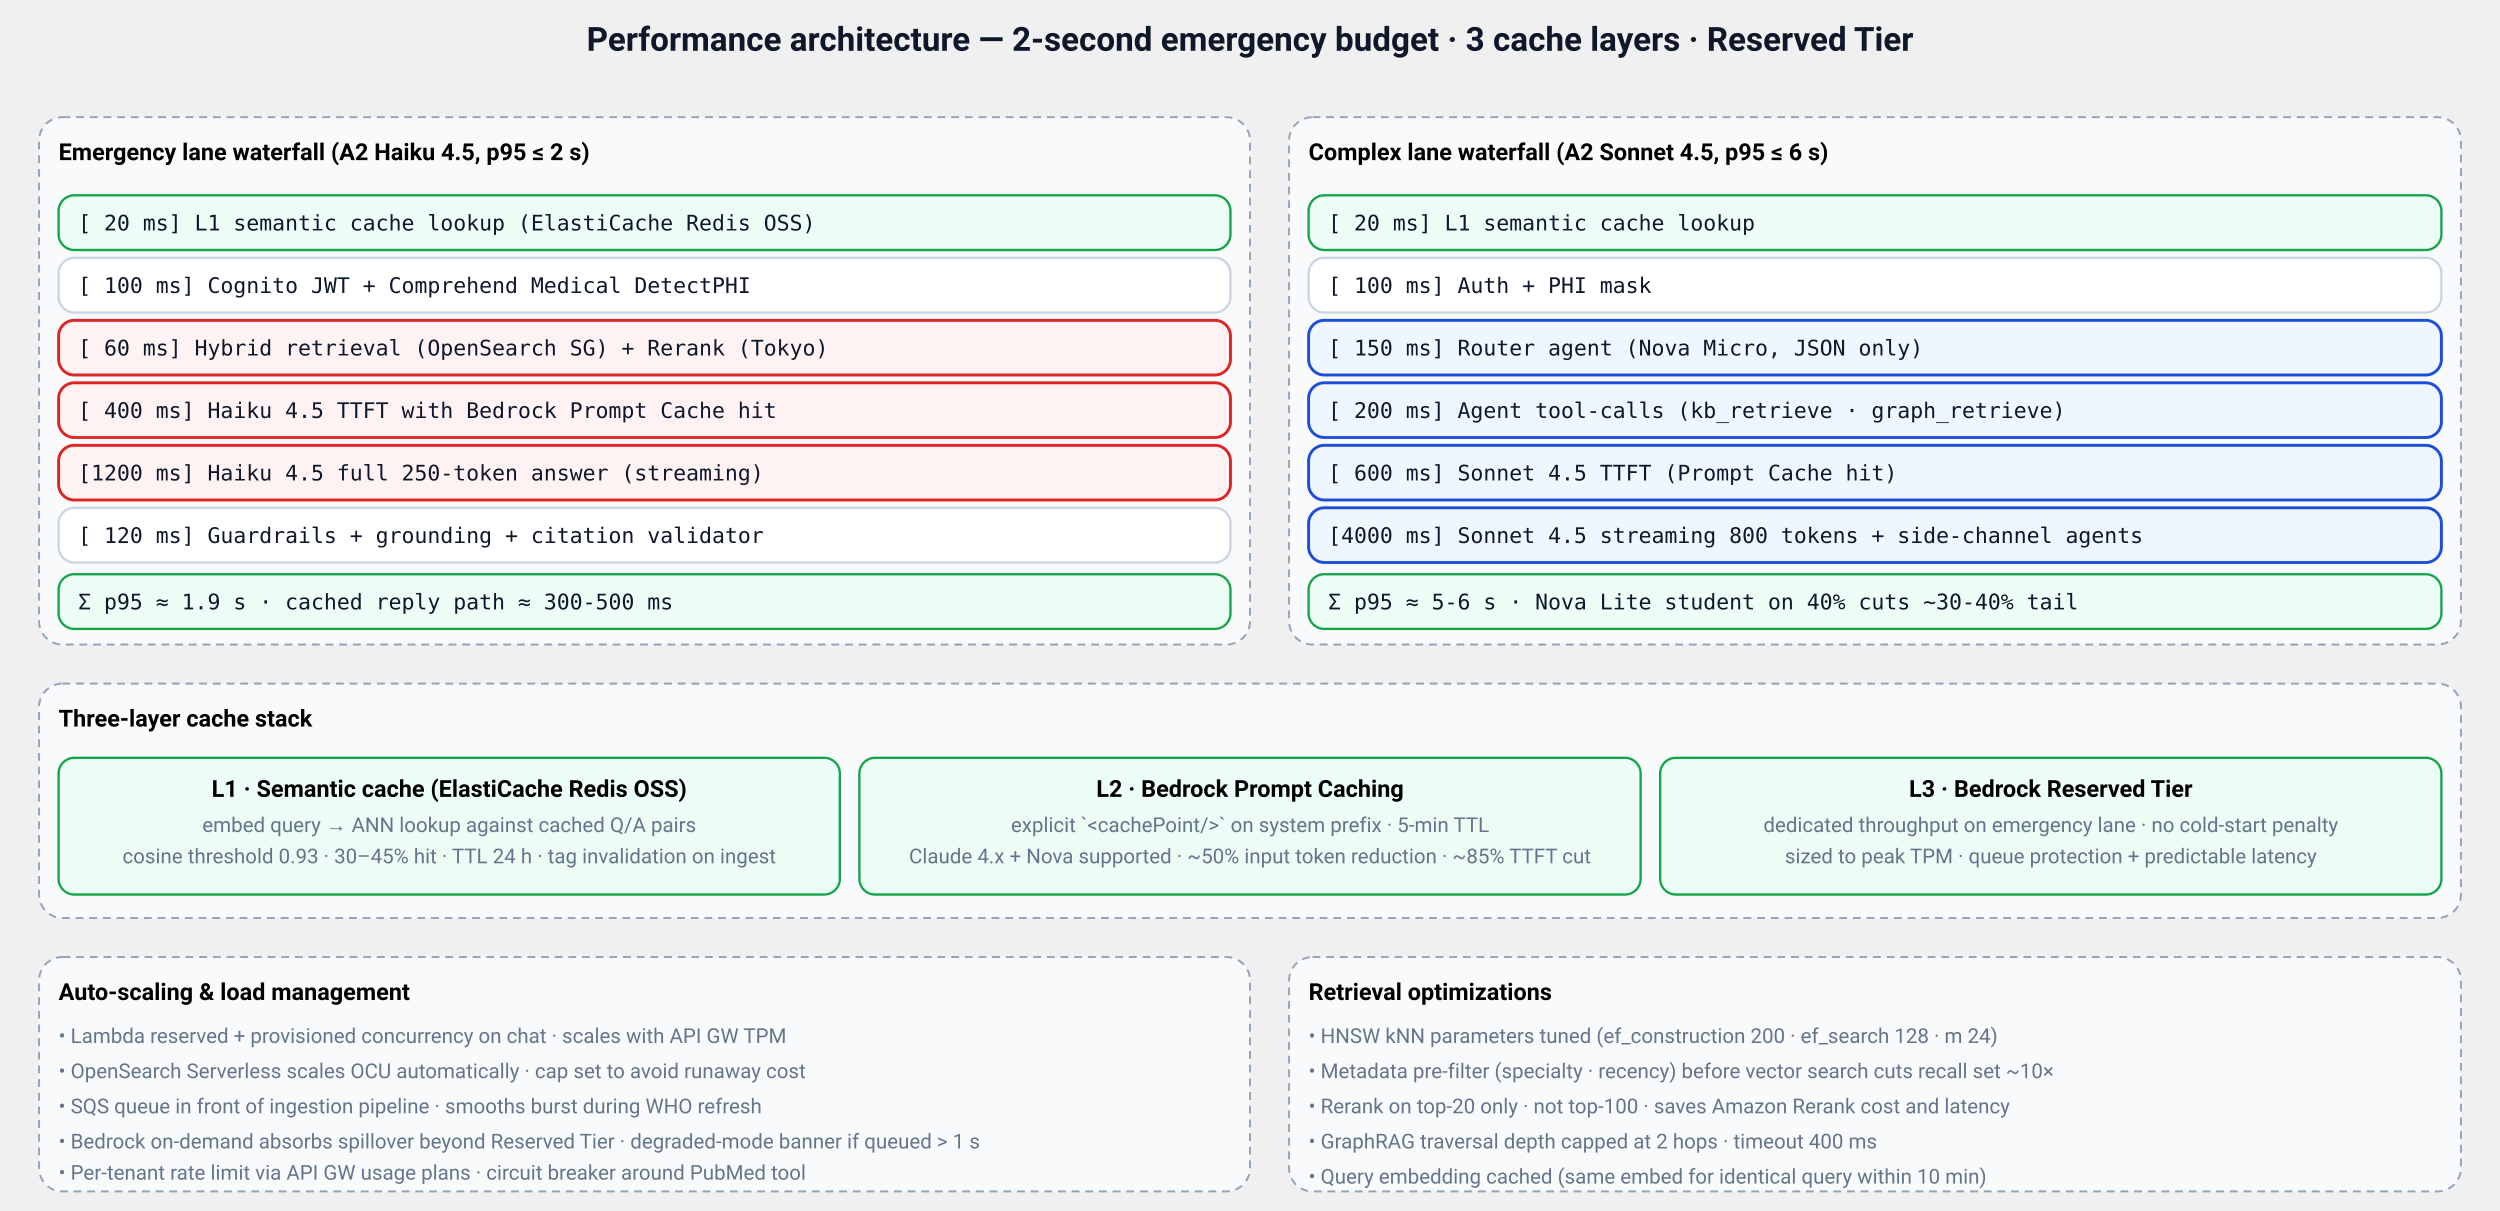
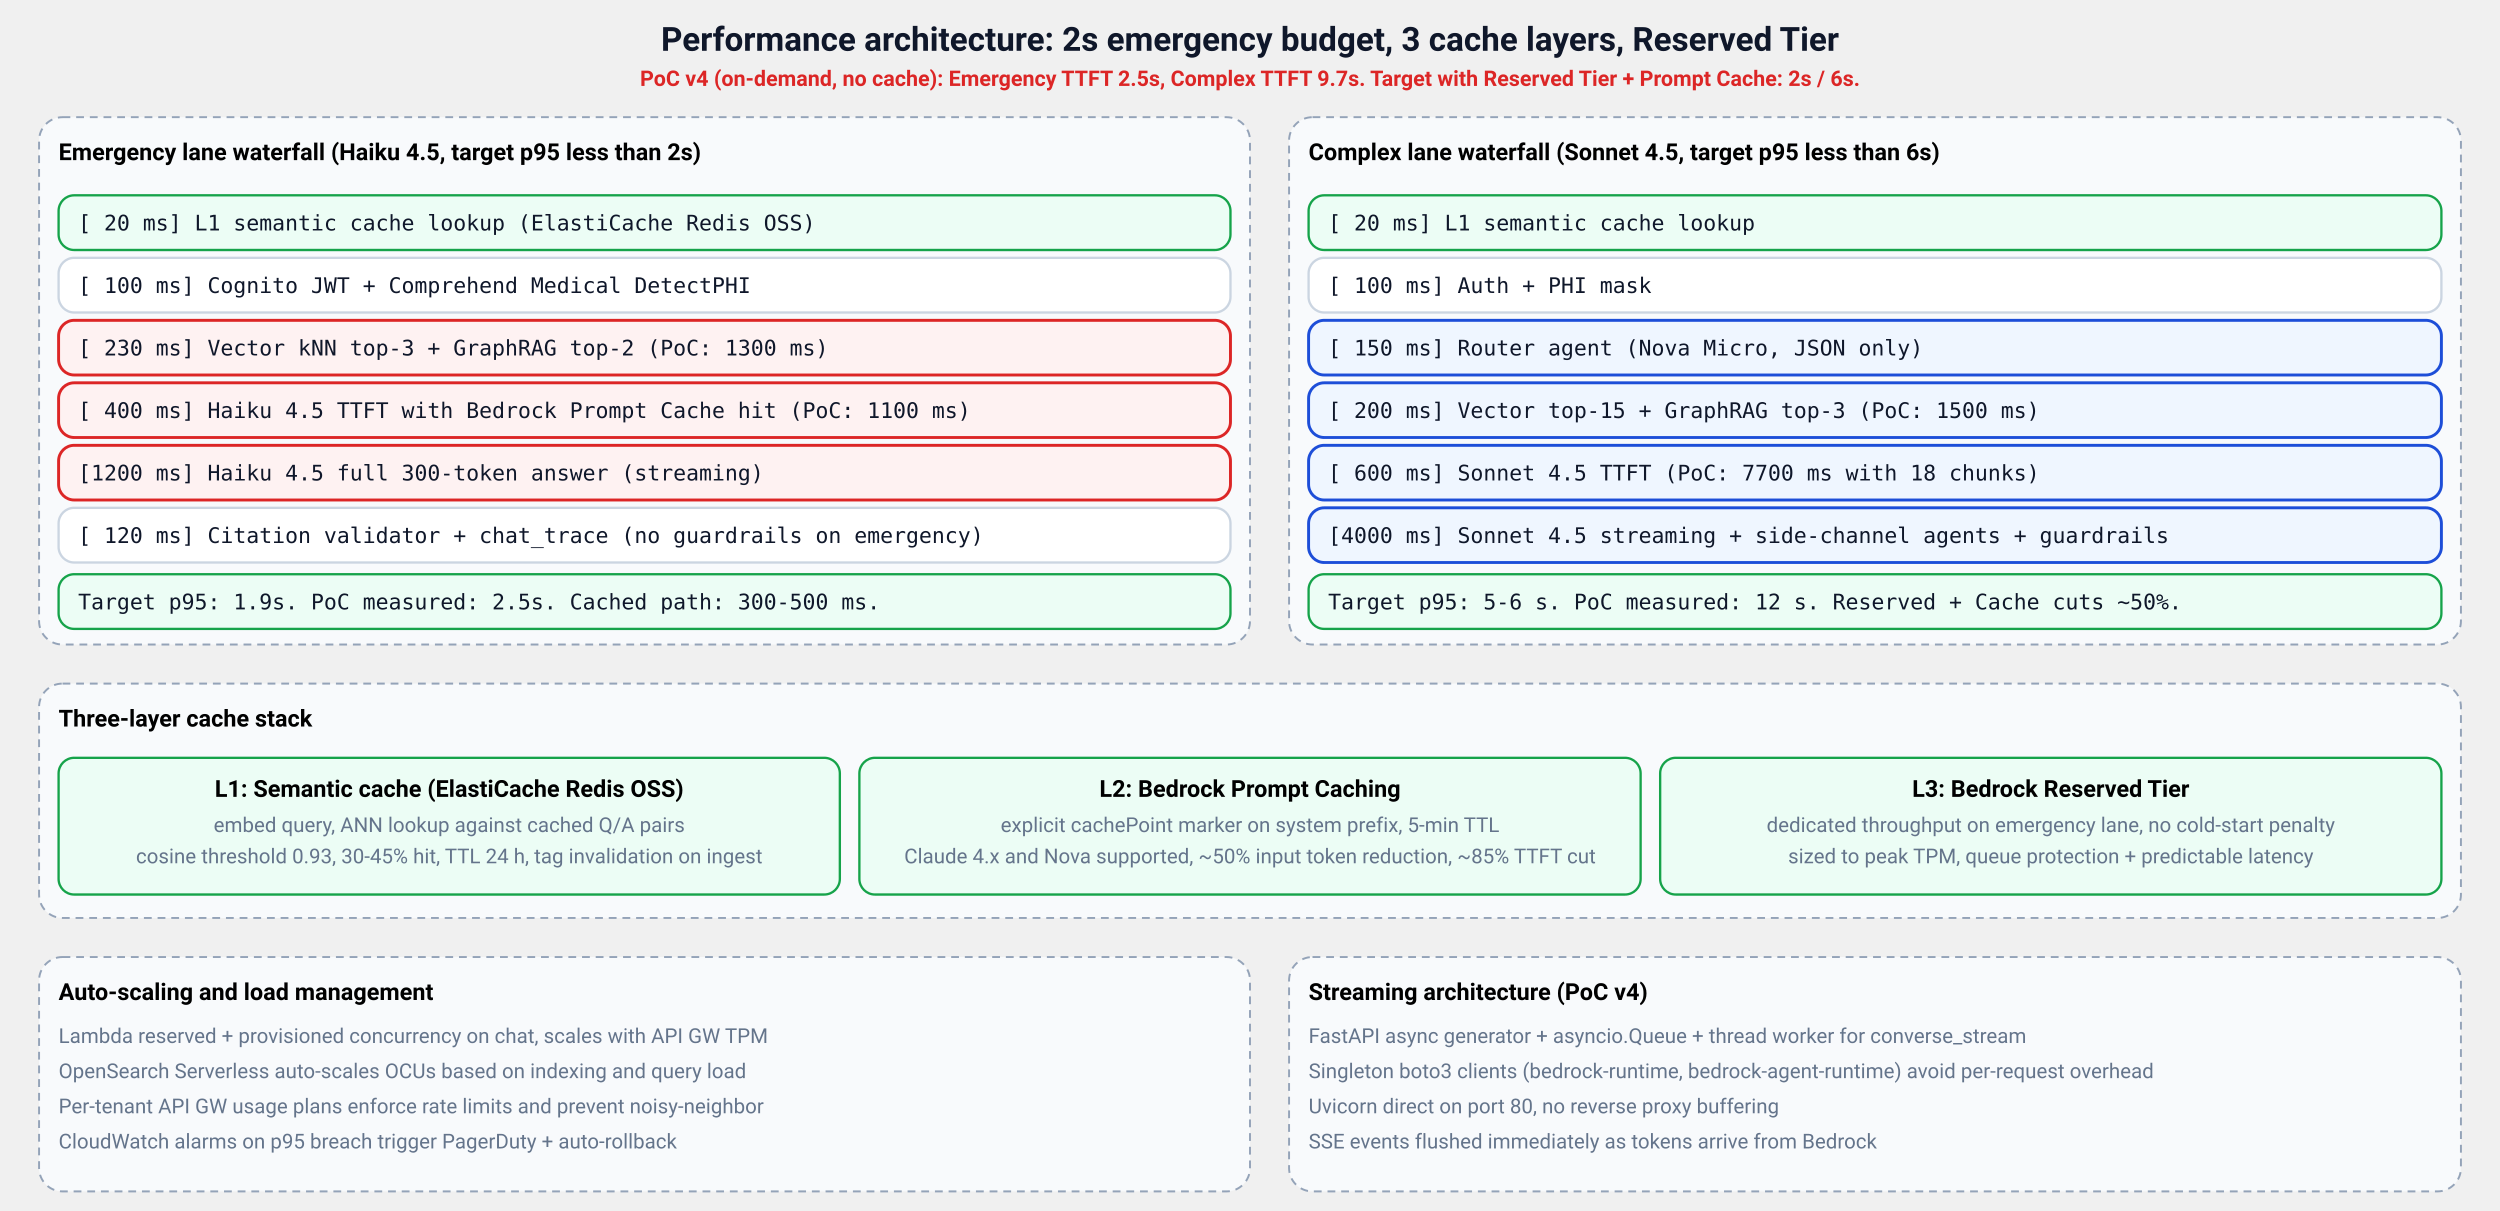
<svg xmlns="http://www.w3.org/2000/svg" viewBox="0 0 1280 620" font-family="-apple-system, Segoe UI, Roboto, Arial, sans-serif" font-size="12">
  <defs>
    <marker id="a" viewBox="0 0 10 10" refX="9" refY="5" markerWidth="8" markerHeight="8" orient="auto-start-reverse">
      <path d="M0,0 L10,5 L0,10 z" fill="#64748b" />
    </marker>
    <style>
      .box  { fill:#ffffff; stroke:#cbd5e1; stroke-width:1.2; rx:8; ry:8; }
      .em   { fill:#fef2f2; stroke:#dc2626; stroke-width:1.5; }
      .cp   { fill:#eff6ff; stroke:#1d4ed8; stroke-width:1.5; }
      .cache{ fill:#ecfdf5; stroke:#16a34a; }
      .grp  { fill:#f8fafc; stroke:#94a3b8; stroke-dasharray:4 3; rx:12; ry:12; }
      .ttl  { font-weight:700; }
      .sm   { fill:#64748b; font-size:10.5px; }
      .mono { font-family: Consolas, Menlo, monospace; font-size: 11px; fill:#0f172a; }
+       .poc  { font-family: Consolas, Menlo, monospace; font-size: 10.5px; fill:#dc2626; font-weight:700; }
    </style>
  </defs>
  <text x="640" y="26" text-anchor="middle" font-size="17" font-weight="700" fill="#0f172a">
-     Performance architecture — 2-second emergency budget · 3 cache layers · Reserved Tier
+     Performance architecture: 2s emergency budget, 3 cache layers, Reserved Tier
+   </text>
+   <text x="640" y="44" text-anchor="middle" font-size="11" fill="#dc2626" font-weight="700">
+     PoC v4 (on-demand, no cache): Emergency TTFT 2.5s, Complex TTFT 9.7s. Target with Reserved Tier + Prompt Cache: 2s / 6s.
  </text>
  <rect x="20" y="60" width="620" height="270" class="grp" />
-   <text x="30" y="82" class="ttl">Emergency lane waterfall (A2 Haiku 4.5, p95 ≤ 2 s)</text>
+   <text x="30" y="82" class="ttl">Emergency lane waterfall (Haiku 4.5, target p95 less than 2s)</text>
  <rect x="30" y="100" width="600" height="28" class="box cache" />
  <text x="40" y="118" class="mono">[  20 ms] L1 semantic cache lookup (ElastiCache Redis OSS)</text>
  <rect x="30" y="132" width="600" height="28" class="box" />
  <text x="40" y="150" class="mono">[ 100 ms] Cognito JWT + Comprehend Medical DetectPHI</text>
  <rect x="30" y="164" width="600" height="28" class="box em" />
-   <text x="40" y="182" class="mono">[  60 ms] Hybrid retrieval (OpenSearch SG) + Rerank (Tokyo)</text>
+   <text x="40" y="182" class="mono">[ 230 ms] Vector kNN top-3 + GraphRAG top-2 (PoC: 1300 ms)</text>
  <rect x="30" y="196" width="600" height="28" class="box em" />
-   <text x="40" y="214" class="mono">[ 400 ms] Haiku 4.5 TTFT with Bedrock Prompt Cache hit</text>
+   <text x="40" y="214" class="mono">[ 400 ms] Haiku 4.5 TTFT with Bedrock Prompt Cache hit (PoC: 1100 ms)</text>
  <rect x="30" y="228" width="600" height="28" class="box em" />
-   <text x="40" y="246" class="mono">[1200 ms] Haiku 4.5 full 250-token answer (streaming)</text>
+   <text x="40" y="246" class="mono">[1200 ms] Haiku 4.5 full 300-token answer (streaming)</text>
  <rect x="30" y="260" width="600" height="28" class="box" />
-   <text x="40" y="278" class="mono">[ 120 ms] Guardrails + grounding + citation validator</text>
+   <text x="40" y="278" class="mono">[ 120 ms] Citation validator + chat_trace (no guardrails on emergency)</text>
  <rect x="30" y="294" width="600" height="28" class="box cache" />
-   <text x="40" y="312" class="mono">Σ p95 ≈ 1.9 s   ·   cached reply path ≈ 300-500 ms</text>
+   <text x="40" y="312" class="mono">Target p95: 1.9s. PoC measured: 2.5s. Cached path: 300-500 ms.</text>
  <rect x="660" y="60" width="600" height="270" class="grp" />
-   <text x="670" y="82" class="ttl">Complex lane waterfall (A2 Sonnet 4.5, p95 ≤ 6 s)</text>
+   <text x="670" y="82" class="ttl">Complex lane waterfall (Sonnet 4.5, target p95 less than 6s)</text>
  <rect x="670" y="100" width="580" height="28" class="box cache" />
  <text x="680" y="118" class="mono">[  20 ms] L1 semantic cache lookup</text>
  <rect x="670" y="132" width="580" height="28" class="box" />
  <text x="680" y="150" class="mono">[ 100 ms] Auth + PHI mask</text>
  <rect x="670" y="164" width="580" height="28" class="box cp" />
  <text x="680" y="182" class="mono">[ 150 ms] Router agent (Nova Micro, JSON only)</text>
  <rect x="670" y="196" width="580" height="28" class="box cp" />
-   <text x="680" y="214" class="mono">[ 200 ms] Agent tool-calls (kb_retrieve · graph_retrieve)</text>
+   <text x="680" y="214" class="mono">[ 200 ms] Vector top-15 + GraphRAG top-3 (PoC: 1500 ms)</text>
  <rect x="670" y="228" width="580" height="28" class="box cp" />
-   <text x="680" y="246" class="mono">[ 600 ms] Sonnet 4.5 TTFT (Prompt Cache hit)</text>
+   <text x="680" y="246" class="mono">[ 600 ms] Sonnet 4.5 TTFT (PoC: 7700 ms with 18 chunks)</text>
  <rect x="670" y="260" width="580" height="28" class="box cp" />
-   <text x="680" y="278" class="mono">[4000 ms] Sonnet 4.5 streaming 800 tokens + side-channel agents</text>
+   <text x="680" y="278" class="mono">[4000 ms] Sonnet 4.5 streaming + side-channel agents + guardrails</text>
  <rect x="670" y="294" width="580" height="28" class="box cache" />
-   <text x="680" y="312" class="mono">Σ p95 ≈ 5-6 s   ·   Nova Lite student on 40% cuts ~30-40% tail</text>
+   <text x="680" y="312" class="mono">Target p95: 5-6 s. PoC measured: 12 s. Reserved + Cache cuts ~50%.</text>
  <rect x="20" y="350" width="1240" height="120" class="grp" />
  <text x="30" y="372" class="ttl">Three-layer cache stack</text>
  <rect x="30" y="388" width="400" height="70" class="box cache" />
-   <text x="230" y="408" text-anchor="middle" class="ttl">L1 · Semantic cache (ElastiCache Redis OSS)</text>
-   <text x="230" y="426" text-anchor="middle" class="sm">embed query → ANN lookup against cached Q/A pairs</text>
-   <text x="230" y="442" text-anchor="middle" class="sm">cosine threshold 0.93 · 30–45% hit · TTL 24 h · tag invalidation on ingest</text>
+   <text x="230" y="408" text-anchor="middle" class="ttl">L1: Semantic cache (ElastiCache Redis OSS)</text>
+   <text x="230" y="426" text-anchor="middle" class="sm">embed query, ANN lookup against cached Q/A pairs</text>
+   <text x="230" y="442" text-anchor="middle" class="sm">cosine threshold 0.93, 30-45% hit, TTL 24 h, tag invalidation on ingest</text>
  <rect x="440" y="388" width="400" height="70" class="box cache" />
-   <text x="640" y="408" text-anchor="middle" class="ttl">L2 · Bedrock Prompt Caching</text>
-   <text x="640" y="426" text-anchor="middle" class="sm">explicit `&lt;cachePoint/&gt;` on system prefix · 5-min TTL</text>
-   <text x="640" y="442" text-anchor="middle" class="sm">Claude 4.x + Nova supported · ~50% input token reduction · ~85% TTFT cut</text>
+   <text x="640" y="408" text-anchor="middle" class="ttl">L2: Bedrock Prompt Caching</text>
+   <text x="640" y="426" text-anchor="middle" class="sm">explicit cachePoint marker on system prefix, 5-min TTL</text>
+   <text x="640" y="442" text-anchor="middle" class="sm">Claude 4.x and Nova supported, ~50% input token reduction, ~85% TTFT cut</text>
  <rect x="850" y="388" width="400" height="70" class="box cache" />
-   <text x="1050" y="408" text-anchor="middle" class="ttl">L3 · Bedrock Reserved Tier</text>
-   <text x="1050" y="426" text-anchor="middle" class="sm">dedicated throughput on emergency lane · no cold-start penalty</text>
-   <text x="1050" y="442" text-anchor="middle" class="sm">sized to peak TPM · queue protection + predictable latency</text>
+   <text x="1050" y="408" text-anchor="middle" class="ttl">L3: Bedrock Reserved Tier</text>
+   <text x="1050" y="426" text-anchor="middle" class="sm">dedicated throughput on emergency lane, no cold-start penalty</text>
+   <text x="1050" y="442" text-anchor="middle" class="sm">sized to peak TPM, queue protection + predictable latency</text>
  <rect x="20" y="490" width="620" height="120" class="grp" />
-   <text x="30" y="512" class="ttl">Auto-scaling &amp; load management</text>
+   <text x="30" y="512" class="ttl">Auto-scaling and load management</text>
  <g font-size="11">
-     <text x="30" y="534" class="sm">• Lambda reserved + provisioned concurrency on chat · scales with API GW TPM</text>
-     <text x="30" y="552" class="sm">• OpenSearch Serverless scales OCU automatically · cap set to avoid runaway cost</text>
-     <text x="30" y="570" class="sm">• SQS queue in front of ingestion pipeline · smooths burst during WHO refresh</text>
-     <text x="30" y="588" class="sm">• Bedrock on-demand absorbs spillover beyond Reserved Tier · degraded-mode banner if queued &gt; 1 s</text>
-     <text x="30" y="604" class="sm">• Per-tenant rate limit via API GW usage plans · circuit breaker around PubMed tool</text>
+     <text x="30" y="534" class="sm">Lambda reserved + provisioned concurrency on chat, scales with API GW TPM</text>
+     <text x="30" y="552" class="sm">OpenSearch Serverless auto-scales OCUs based on indexing and query load</text>
+     <text x="30" y="570" class="sm">Per-tenant API GW usage plans enforce rate limits and prevent noisy-neighbor</text>
+     <text x="30" y="588" class="sm">CloudWatch alarms on p95 breach trigger PagerDuty + auto-rollback</text>
  </g>
  <rect x="660" y="490" width="600" height="120" class="grp" />
-   <text x="670" y="512" class="ttl">Retrieval optimizations</text>
+   <text x="670" y="512" class="ttl">Streaming architecture (PoC v4)</text>
  <g font-size="11">
-     <text x="670" y="534" class="sm">• HNSW kNN parameters tuned (ef_construction 200 · ef_search 128 · m 24)</text>
-     <text x="670" y="552" class="sm">• Metadata pre-filter (specialty · recency) before vector search cuts recall set ~10×</text>
-     <text x="670" y="570" class="sm">• Rerank on top-20 only · not top-100 · saves Amazon Rerank cost and latency</text>
-     <text x="670" y="588" class="sm">• GraphRAG traversal depth capped at 2 hops · timeout 400 ms</text>
-     <text x="670" y="606" class="sm">• Query embedding cached (same embed for identical query within 10 min)</text>
+     <text x="670" y="534" class="sm">FastAPI async generator + asyncio.Queue + thread worker for converse_stream</text>
+     <text x="670" y="552" class="sm">Singleton boto3 clients (bedrock-runtime, bedrock-agent-runtime) avoid per-request overhead</text>
+     <text x="670" y="570" class="sm">Uvicorn direct on port 80, no reverse proxy buffering</text>
+     <text x="670" y="588" class="sm">SSE events flushed immediately as tokens arrive from Bedrock</text>
  </g>
</svg>
